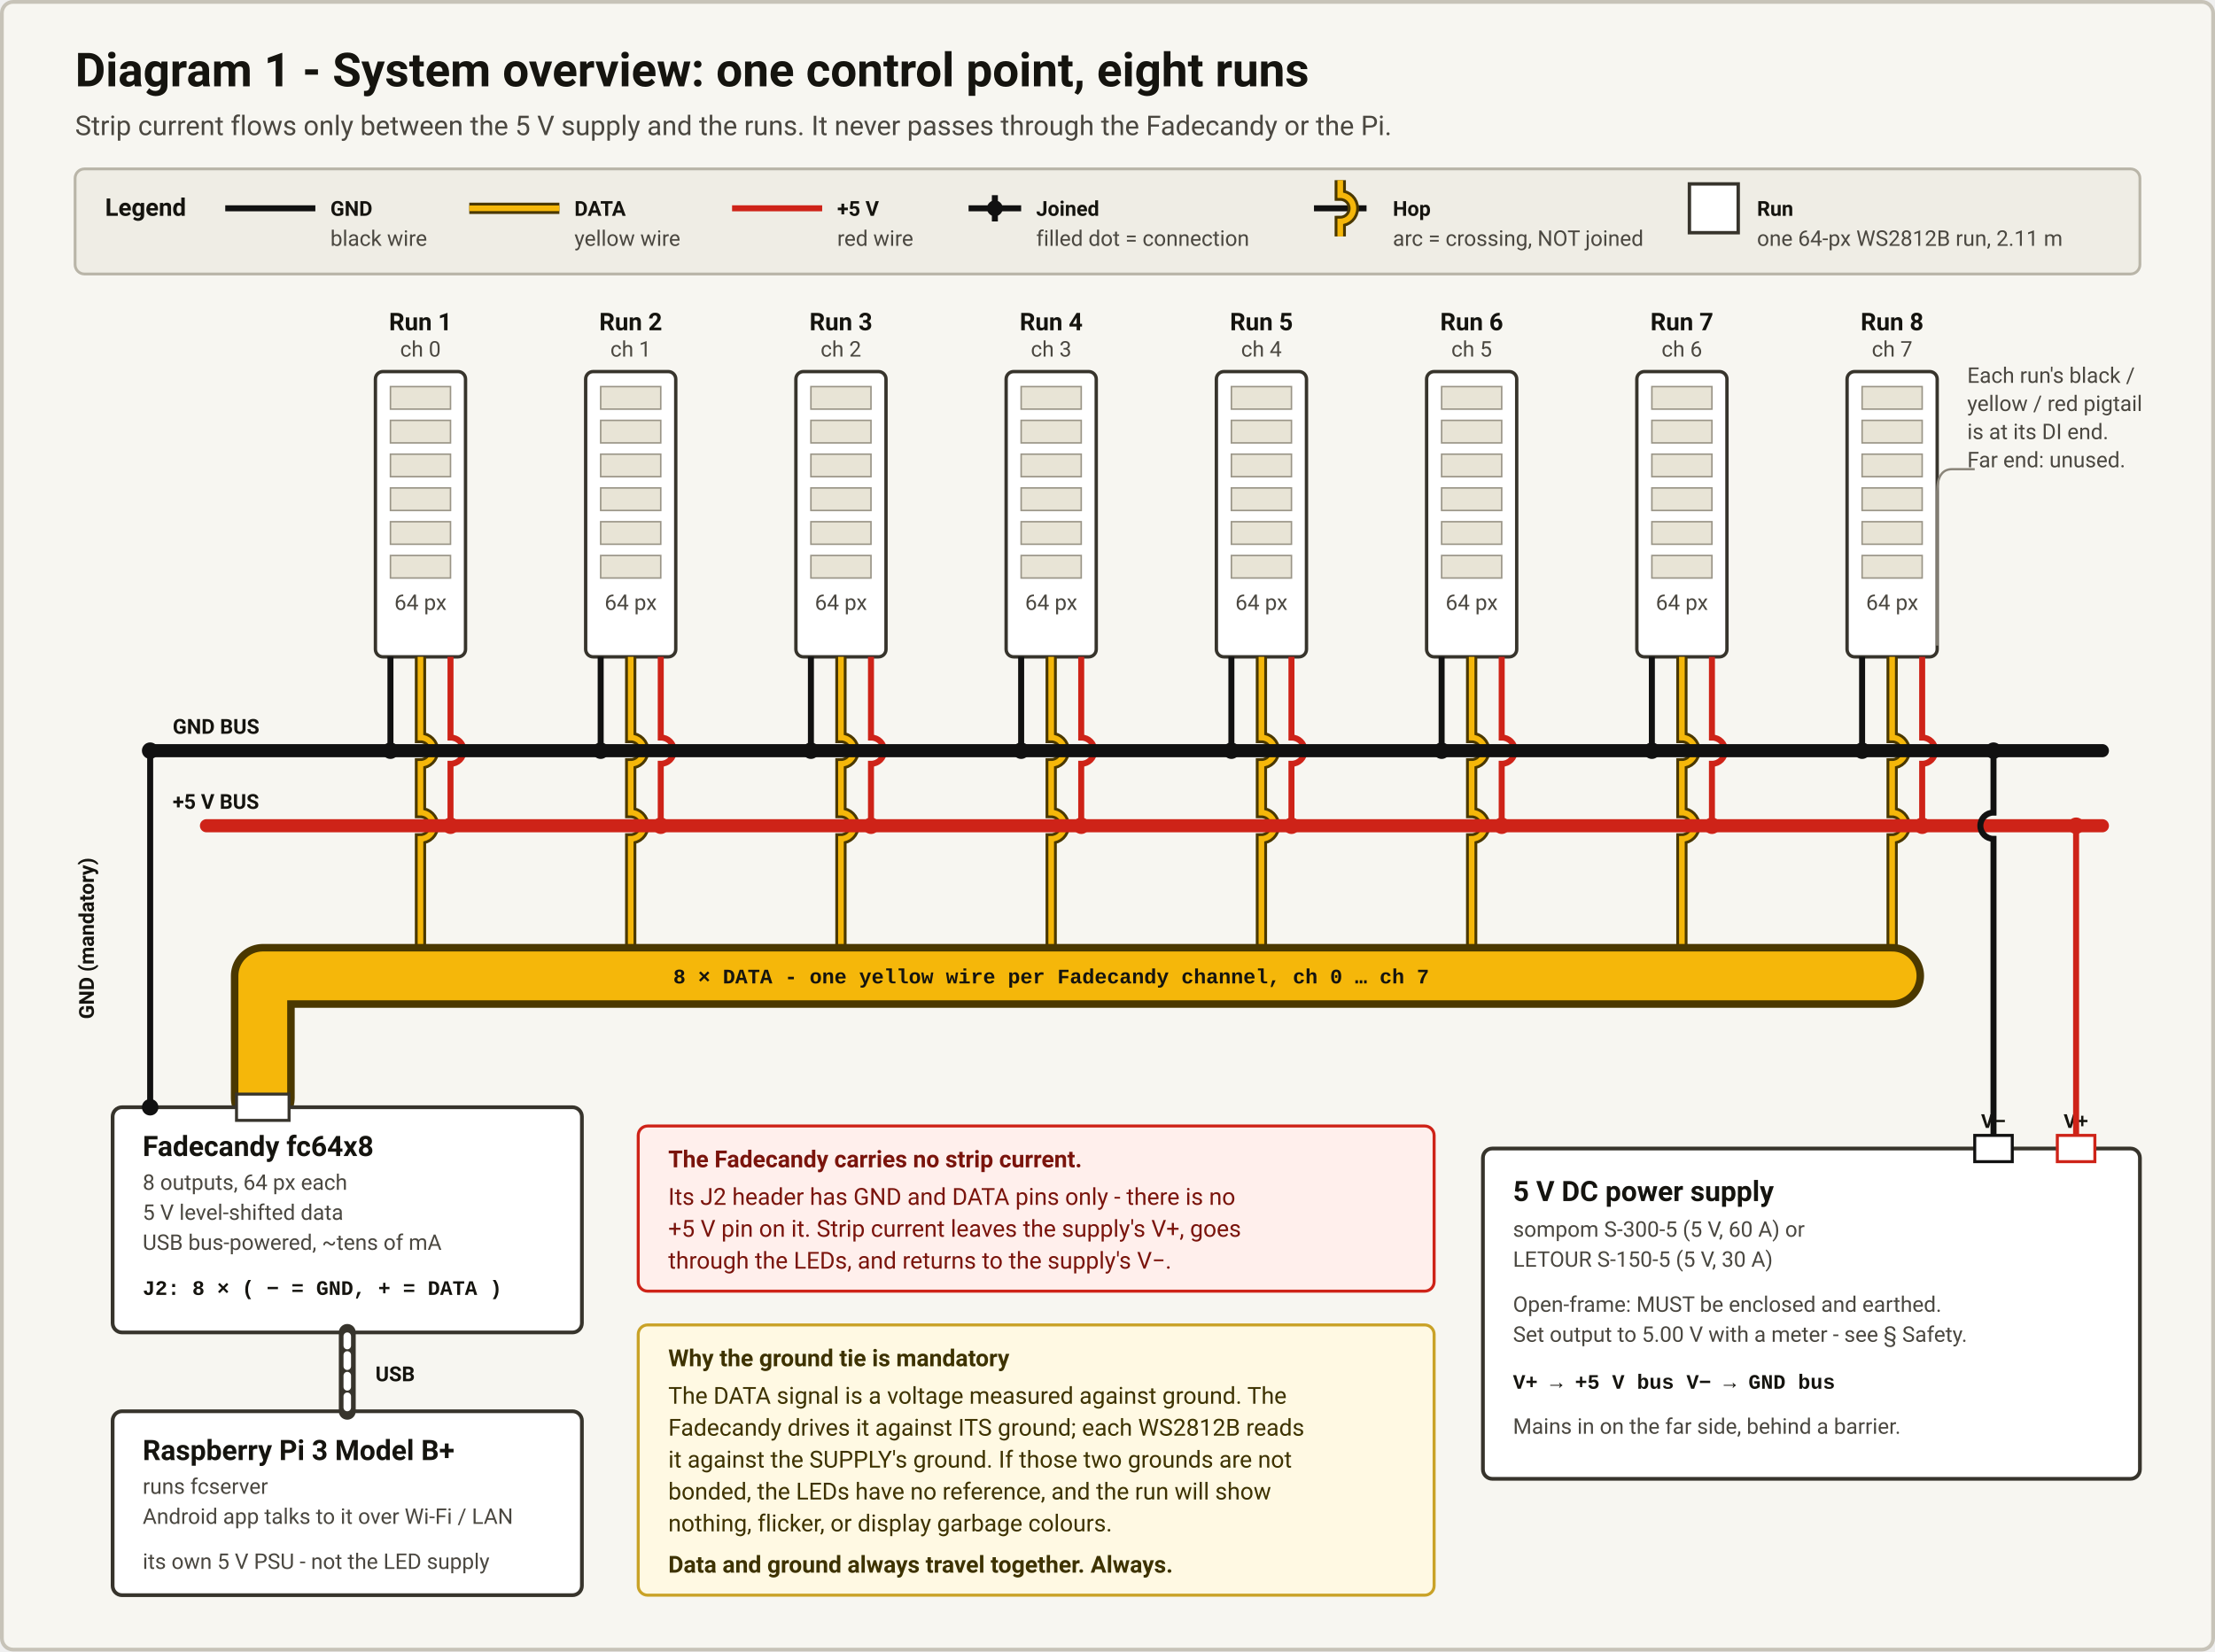
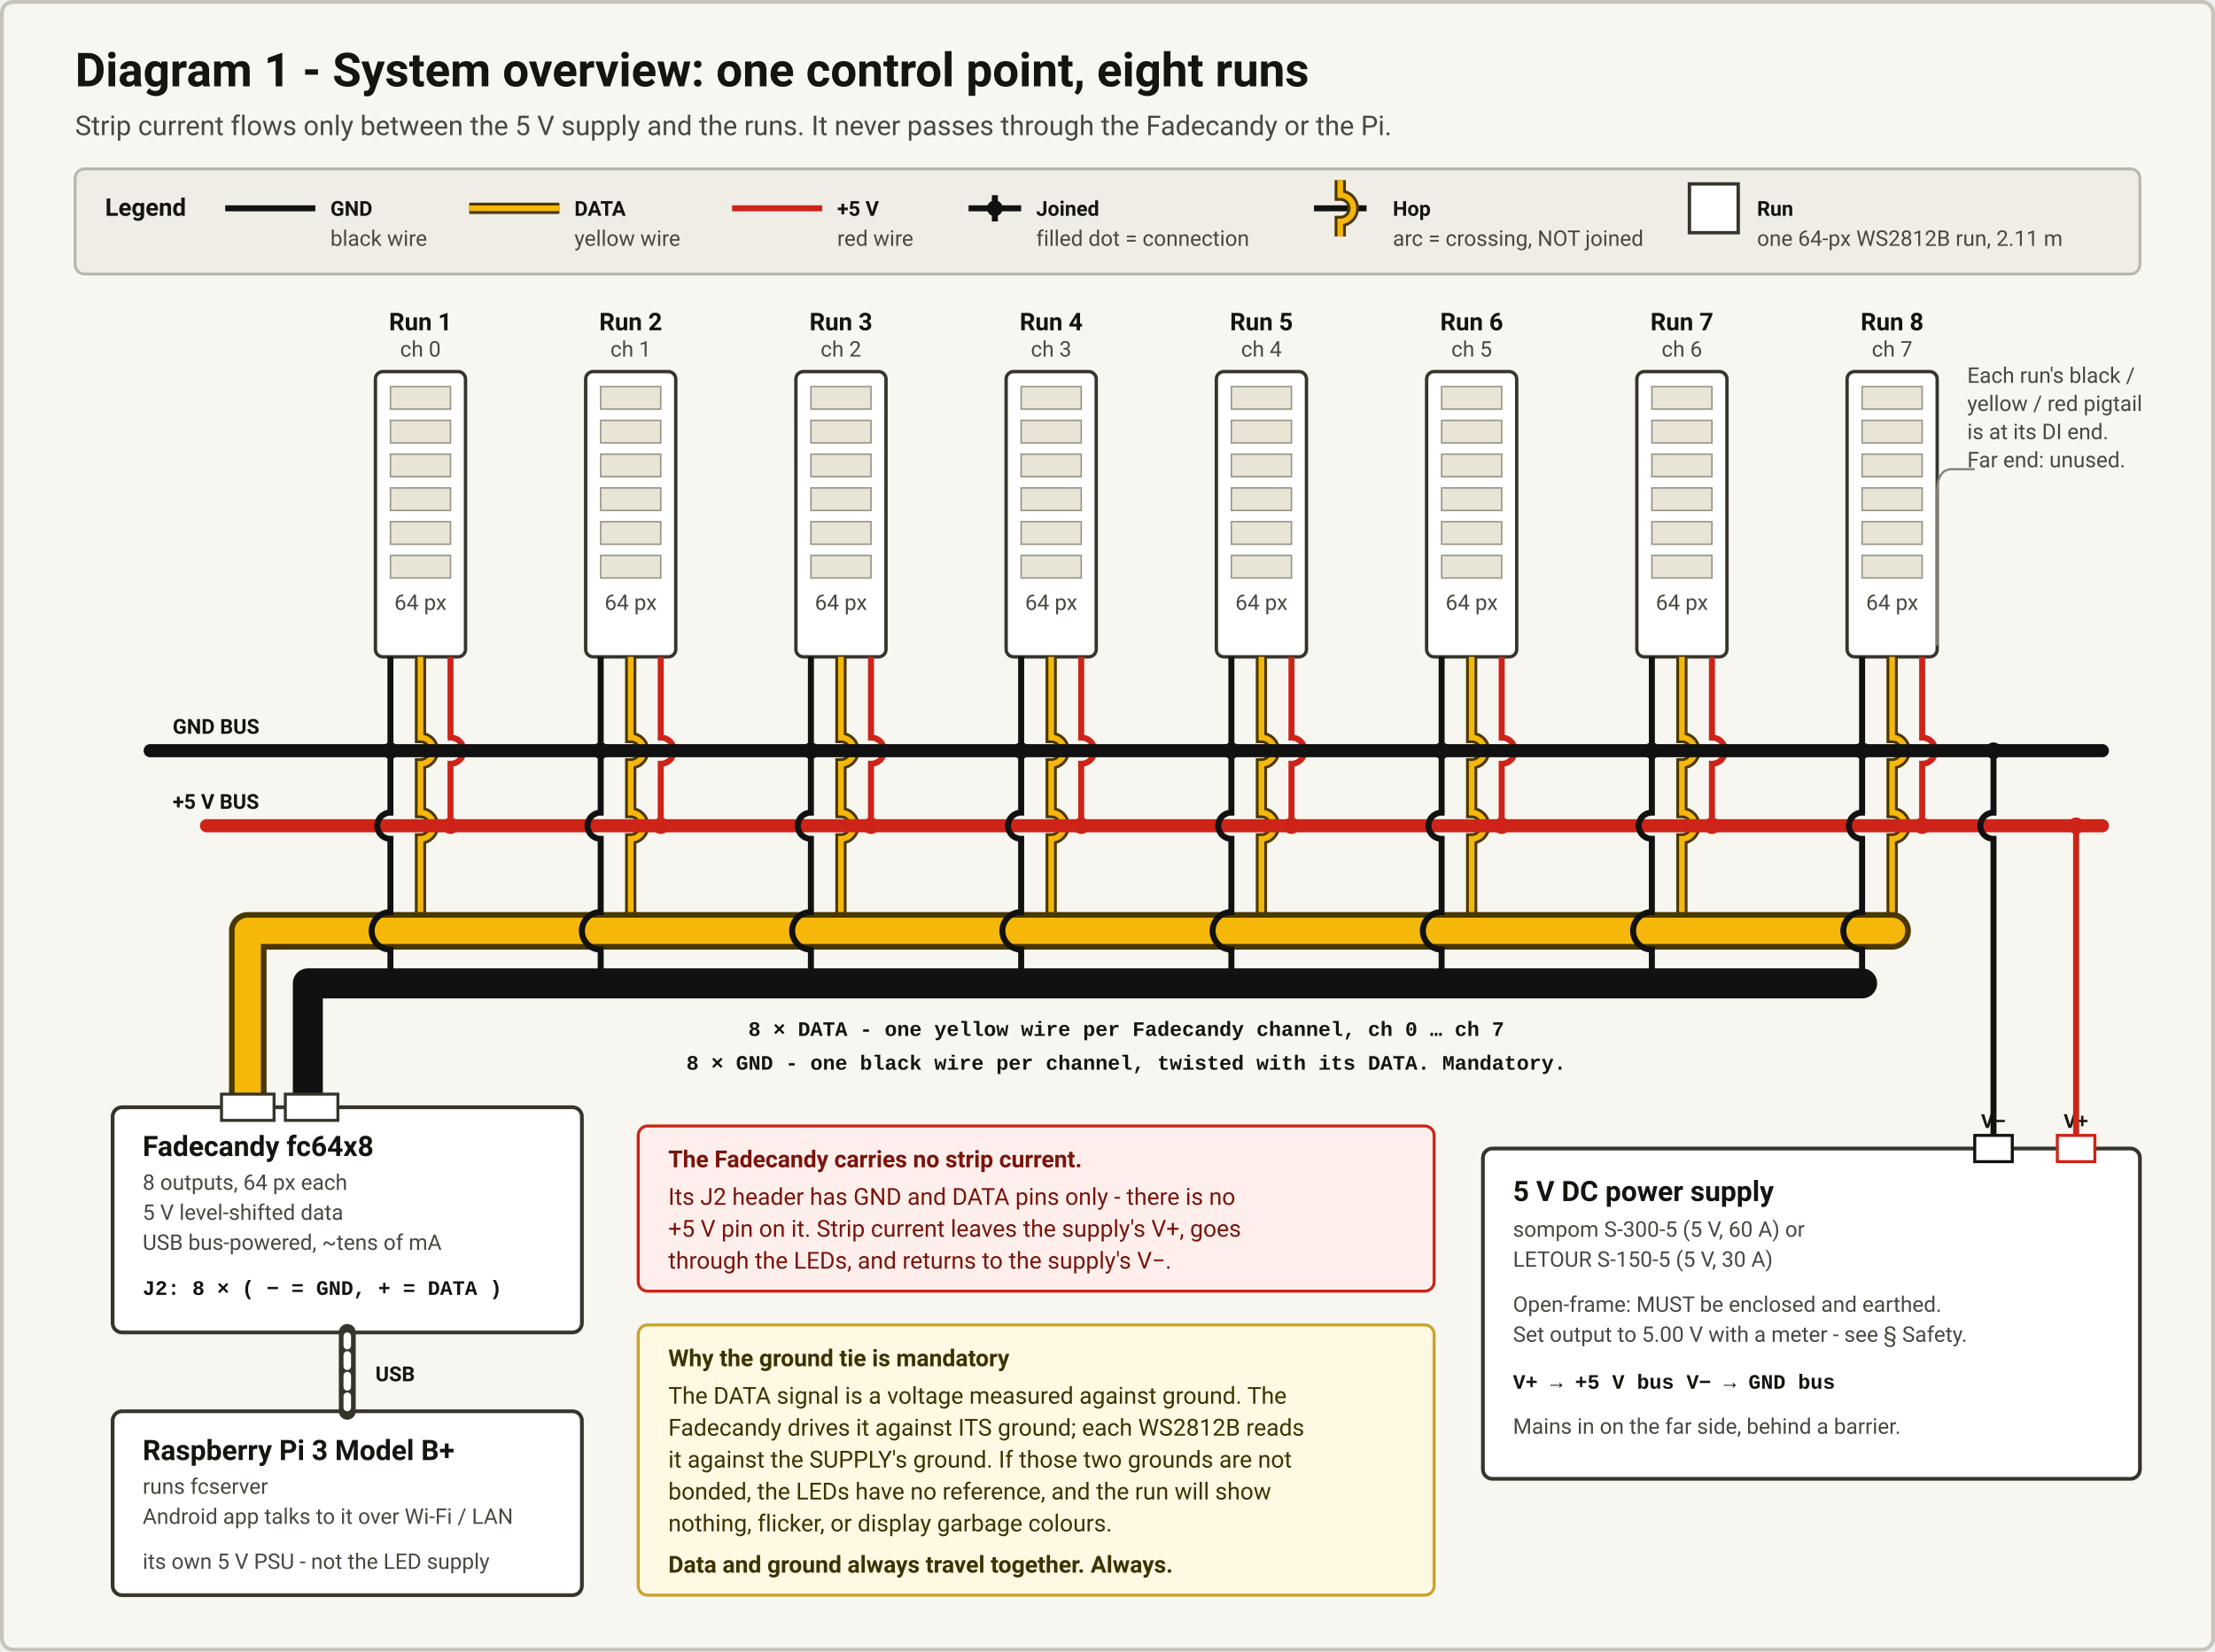
<svg xmlns="http://www.w3.org/2000/svg" viewBox="0 0 1180 880" width="1180" height="880" role="img" aria-labelledby="t1 d1">
  <style>
    .bg      { fill:#F7F6F1; stroke:#C7C3B8; stroke-width:2; }
    .ttl     { font:700 25px ui-sans-serif,system-ui,'Segoe UI',Roboto,Helvetica,Arial,sans-serif; fill:#15140F; }
    .sub     { font:400 14.5px ui-sans-serif,system-ui,'Segoe UI',Roboto,Helvetica,Arial,sans-serif; fill:#4A4740; }
    .lbl     { font:600 13px ui-sans-serif,system-ui,'Segoe UI',Roboto,Helvetica,Arial,sans-serif; fill:#15140F; }
    .lbls    { font:400 11.5px ui-sans-serif,system-ui,'Segoe UI',Roboto,Helvetica,Arial,sans-serif; fill:#4A4740; }
    .wlbl    { font:700 11px ui-sans-serif,system-ui,'Segoe UI',Roboto,Helvetica,Arial,sans-serif; fill:#15140F; }
    .boxttl  { font:700 15px ui-sans-serif,system-ui,'Segoe UI',Roboto,Helvetica,Arial,sans-serif; fill:#15140F; }
    .mono    { font:600 11px ui-monospace,'SFMono-Regular',Consolas,'Liberation Mono',monospace; fill:#15140F; }

    .box     { fill:#FFFFFF; stroke:#37342C; stroke-width:2; }
    .panel   { fill:#EFEDE5; stroke:#B9B5A8; stroke-width:1.5; }
    .strip   { fill:#FFFFFF; stroke:#37342C; stroke-width:1.8; }
    .led     { fill:#E8E4D6; stroke:#9A9587; stroke-width:0.8; }

    .gnd     { stroke:#111111; stroke-width:3.2; fill:none; }
    .pwr     { stroke:#CE2318; stroke-width:3.2; fill:none; }
    .datc    { stroke:#4A3800; stroke-width:6;   fill:none; }
    .dat     { stroke:#F5B70A; stroke-width:3;   fill:none; }

    .busg    { stroke:#111111; stroke-width:7; fill:none; stroke-linecap:round; }
    .busp    { stroke:#CE2318; stroke-width:7; fill:none; stroke-linecap:round; }

-     .bandc   { stroke:#4A3800; stroke-width:34; fill:none; stroke-linejoin:round; stroke-linecap:round; }
-     .band    { stroke:#F5B70A; stroke-width:26; fill:none; stroke-linejoin:round; stroke-linecap:round; }
+     .bandc   { stroke:#4A3800; stroke-width:20; fill:none; stroke-linejoin:round; stroke-linecap:round; }
+     .band    { stroke:#F5B70A; stroke-width:14; fill:none; stroke-linejoin:round; stroke-linecap:round; }
+     .bandg   { stroke:#111111; stroke-width:16; fill:none; stroke-linejoin:round; stroke-linecap:round; }

    .usbc    { stroke:#37342C; stroke-width:9; fill:none; stroke-linecap:round; }
    .usb     { stroke:#FFFFFF; stroke-width:4; fill:none; stroke-linecap:round; stroke-dasharray:6 5; }

    .dot     { fill:#111111; }
    .dotr    { fill:#CE2318; }
    .note    { fill:#FFF9E3; stroke:#C9A227; stroke-width:1.6; }
    .notet   { font:600 12.5px ui-sans-serif,system-ui,'Segoe UI',Roboto,Helvetica,Arial,sans-serif; fill:#3D3200; }
    .warn    { fill:#FFEFEC; stroke:#CE2318; stroke-width:1.6; }
    .warnt   { font:600 12.5px ui-sans-serif,system-ui,'Segoe UI',Roboto,Helvetica,Arial,sans-serif; fill:#7A140C; }
  </style>
  <rect class="bg" x="1" y="1" width="1178" height="878" rx="6" />
  <text class="ttl" x="40" y="46">Diagram 1 - System overview: one control point, eight runs</text>
  <text class="sub" x="40" y="72">Strip current flows only between the 5 V supply and the runs. It never passes through the Fadecandy or the Pi.</text>
  <rect class="panel" x="40" y="90" width="1100" height="56" rx="5" />
  <text class="lbl" x="56" y="115">Legend</text>
  <path class="gnd" d="M 120 111 H 168" />
  <text class="wlbl" x="176" y="115">GND</text>
  <text class="lbls" x="176" y="131">black wire</text>
  <path class="datc" d="M 250 111 H 298" />
  <path class="dat" d="M 250 111 H 298" />
  <text class="wlbl" x="306" y="115">DATA</text>
  <text class="lbls" x="306" y="131">yellow wire</text>
  <path class="pwr" d="M 390 111 H 438" />
  <text class="wlbl" x="446" y="115">+5 V</text>
  <text class="lbls" x="446" y="131">red wire</text>
  <path class="gnd" d="M 530 104 V 118" />
  <path class="gnd" d="M 516 111 H 544" />
  <circle class="dot" cx="530" cy="111" r="4.2" />
  <text class="wlbl" x="552" y="115">Joined</text>
  <text class="lbls" x="552" y="131">filled dot = connection</text>
  <path class="gnd" d="M 700 111 H 728" />
  <path class="datc" d="M 714 96 V 104 A 7 7 0 0 1 714 118 V 126" />
  <path class="dat" d="M 714 96 V 104 A 7 7 0 0 1 714 118 V 126" />
  <text class="wlbl" x="742" y="115">Hop</text>
  <text class="lbls" x="742" y="131">arc = crossing, NOT joined</text>
  <rect x="900" y="98" width="26" height="26" class="strip" />
  <text class="wlbl" x="936" y="115">Run</text>
  <text class="lbls" x="936" y="131">one 64-px WS2812B run, 2.11 m</text>
  <g>
    <text class="lbl" x="224" y="176" text-anchor="middle">Run 1</text>
    <text class="lbls" x="224" y="190" text-anchor="middle">ch 0</text>
    <rect class="strip" x="200" y="198" width="48" height="152" rx="4" />
    <text class="lbl" x="336" y="176" text-anchor="middle">Run 2</text>
    <text class="lbls" x="336" y="190" text-anchor="middle">ch 1</text>
    <rect class="strip" x="312" y="198" width="48" height="152" rx="4" />
    <text class="lbl" x="448" y="176" text-anchor="middle">Run 3</text>
    <text class="lbls" x="448" y="190" text-anchor="middle">ch 2</text>
    <rect class="strip" x="424" y="198" width="48" height="152" rx="4" />
    <text class="lbl" x="560" y="176" text-anchor="middle">Run 4</text>
    <text class="lbls" x="560" y="190" text-anchor="middle">ch 3</text>
    <rect class="strip" x="536" y="198" width="48" height="152" rx="4" />
    <text class="lbl" x="672" y="176" text-anchor="middle">Run 5</text>
    <text class="lbls" x="672" y="190" text-anchor="middle">ch 4</text>
    <rect class="strip" x="648" y="198" width="48" height="152" rx="4" />
    <text class="lbl" x="784" y="176" text-anchor="middle">Run 6</text>
    <text class="lbls" x="784" y="190" text-anchor="middle">ch 5</text>
    <rect class="strip" x="760" y="198" width="48" height="152" rx="4" />
    <text class="lbl" x="896" y="176" text-anchor="middle">Run 7</text>
    <text class="lbls" x="896" y="190" text-anchor="middle">ch 6</text>
    <rect class="strip" x="872" y="198" width="48" height="152" rx="4" />
    <text class="lbl" x="1008" y="176" text-anchor="middle">Run 8</text>
    <text class="lbls" x="1008" y="190" text-anchor="middle">ch 7</text>
    <rect class="strip" x="984" y="198" width="48" height="152" rx="4" />
  </g>
  <g>
    <g>
      <rect class="led" x="208" y="206" width="32" height="12" />
      <rect class="led" x="208" y="224" width="32" height="12" />
      <rect class="led" x="208" y="242" width="32" height="12" />
      <rect class="led" x="208" y="260" width="32" height="12" />
      <rect class="led" x="208" y="278" width="32" height="12" />
      <rect class="led" x="208" y="296" width="32" height="12" />
      <text class="lbls" x="224" y="325" text-anchor="middle">64 px</text>
    </g>
    <g>
      <rect class="led" x="320" y="206" width="32" height="12" />
      <rect class="led" x="320" y="224" width="32" height="12" />
      <rect class="led" x="320" y="242" width="32" height="12" />
      <rect class="led" x="320" y="260" width="32" height="12" />
      <rect class="led" x="320" y="278" width="32" height="12" />
      <rect class="led" x="320" y="296" width="32" height="12" />
      <text class="lbls" x="336" y="325" text-anchor="middle">64 px</text>
    </g>
    <g>
      <rect class="led" x="432" y="206" width="32" height="12" />
      <rect class="led" x="432" y="224" width="32" height="12" />
      <rect class="led" x="432" y="242" width="32" height="12" />
      <rect class="led" x="432" y="260" width="32" height="12" />
      <rect class="led" x="432" y="278" width="32" height="12" />
      <rect class="led" x="432" y="296" width="32" height="12" />
      <text class="lbls" x="448" y="325" text-anchor="middle">64 px</text>
    </g>
    <g>
      <rect class="led" x="544" y="206" width="32" height="12" />
      <rect class="led" x="544" y="224" width="32" height="12" />
      <rect class="led" x="544" y="242" width="32" height="12" />
      <rect class="led" x="544" y="260" width="32" height="12" />
      <rect class="led" x="544" y="278" width="32" height="12" />
      <rect class="led" x="544" y="296" width="32" height="12" />
      <text class="lbls" x="560" y="325" text-anchor="middle">64 px</text>
    </g>
    <g>
      <rect class="led" x="656" y="206" width="32" height="12" />
      <rect class="led" x="656" y="224" width="32" height="12" />
      <rect class="led" x="656" y="242" width="32" height="12" />
      <rect class="led" x="656" y="260" width="32" height="12" />
      <rect class="led" x="656" y="278" width="32" height="12" />
      <rect class="led" x="656" y="296" width="32" height="12" />
      <text class="lbls" x="672" y="325" text-anchor="middle">64 px</text>
    </g>
    <g>
      <rect class="led" x="768" y="206" width="32" height="12" />
      <rect class="led" x="768" y="224" width="32" height="12" />
      <rect class="led" x="768" y="242" width="32" height="12" />
      <rect class="led" x="768" y="260" width="32" height="12" />
      <rect class="led" x="768" y="278" width="32" height="12" />
      <rect class="led" x="768" y="296" width="32" height="12" />
      <text class="lbls" x="784" y="325" text-anchor="middle">64 px</text>
    </g>
    <g>
      <rect class="led" x="880" y="206" width="32" height="12" />
      <rect class="led" x="880" y="224" width="32" height="12" />
      <rect class="led" x="880" y="242" width="32" height="12" />
      <rect class="led" x="880" y="260" width="32" height="12" />
      <rect class="led" x="880" y="278" width="32" height="12" />
      <rect class="led" x="880" y="296" width="32" height="12" />
      <text class="lbls" x="896" y="325" text-anchor="middle">64 px</text>
    </g>
    <g>
      <rect class="led" x="992" y="206" width="32" height="12" />
      <rect class="led" x="992" y="224" width="32" height="12" />
      <rect class="led" x="992" y="242" width="32" height="12" />
      <rect class="led" x="992" y="260" width="32" height="12" />
      <rect class="led" x="992" y="278" width="32" height="12" />
      <rect class="led" x="992" y="296" width="32" height="12" />
      <text class="lbls" x="1008" y="325" text-anchor="middle">64 px</text>
    </g>
  </g>
  <g>
    <path class="gnd" d="M 208 350 V 400" />
    <path class="gnd" d="M 320 350 V 400" />
    <path class="gnd" d="M 432 350 V 400" />
    <path class="gnd" d="M 544 350 V 400" />
    <path class="gnd" d="M 656 350 V 400" />
    <path class="gnd" d="M 768 350 V 400" />
    <path class="gnd" d="M 880 350 V 400" />
    <path class="gnd" d="M 992 350 V 400" />
    <path class="pwr" d="M 240 350 V 393 A 7 7 0 0 1 240 407 V 440" />
    <path class="pwr" d="M 352 350 V 393 A 7 7 0 0 1 352 407 V 440" />
    <path class="pwr" d="M 464 350 V 393 A 7 7 0 0 1 464 407 V 440" />
    <path class="pwr" d="M 576 350 V 393 A 7 7 0 0 1 576 407 V 440" />
    <path class="pwr" d="M 688 350 V 393 A 7 7 0 0 1 688 407 V 440" />
    <path class="pwr" d="M 800 350 V 393 A 7 7 0 0 1 800 407 V 440" />
    <path class="pwr" d="M 912 350 V 393 A 7 7 0 0 1 912 407 V 440" />
    <path class="pwr" d="M 1024 350 V 393 A 7 7 0 0 1 1024 407 V 440" />
    <g>
-       <path class="datc" d="M 224 350 V 393 A 7 7 0 0 1 224 407 V 433 A 7 7 0 0 1 224 447 V 507" />
-       <path class="dat" d="M 224 350 V 393 A 7 7 0 0 1 224 407 V 433 A 7 7 0 0 1 224 447 V 507" />
-       <path class="datc" d="M 336 350 V 393 A 7 7 0 0 1 336 407 V 433 A 7 7 0 0 1 336 447 V 507" />
-       <path class="dat" d="M 336 350 V 393 A 7 7 0 0 1 336 407 V 433 A 7 7 0 0 1 336 447 V 507" />
-       <path class="datc" d="M 448 350 V 393 A 7 7 0 0 1 448 407 V 433 A 7 7 0 0 1 448 447 V 507" />
-       <path class="dat" d="M 448 350 V 393 A 7 7 0 0 1 448 407 V 433 A 7 7 0 0 1 448 447 V 507" />
-       <path class="datc" d="M 560 350 V 393 A 7 7 0 0 1 560 407 V 433 A 7 7 0 0 1 560 447 V 507" />
-       <path class="dat" d="M 560 350 V 393 A 7 7 0 0 1 560 407 V 433 A 7 7 0 0 1 560 447 V 507" />
-       <path class="datc" d="M 672 350 V 393 A 7 7 0 0 1 672 407 V 433 A 7 7 0 0 1 672 447 V 507" />
-       <path class="dat" d="M 672 350 V 393 A 7 7 0 0 1 672 407 V 433 A 7 7 0 0 1 672 447 V 507" />
-       <path class="datc" d="M 784 350 V 393 A 7 7 0 0 1 784 407 V 433 A 7 7 0 0 1 784 447 V 507" />
-       <path class="dat" d="M 784 350 V 393 A 7 7 0 0 1 784 407 V 433 A 7 7 0 0 1 784 447 V 507" />
-       <path class="datc" d="M 896 350 V 393 A 7 7 0 0 1 896 407 V 433 A 7 7 0 0 1 896 447 V 507" />
-       <path class="dat" d="M 896 350 V 393 A 7 7 0 0 1 896 407 V 433 A 7 7 0 0 1 896 447 V 507" />
-       <path class="datc" d="M 1008 350 V 393 A 7 7 0 0 1 1008 407 V 433 A 7 7 0 0 1 1008 447 V 507" />
-       <path class="dat" d="M 1008 350 V 393 A 7 7 0 0 1 1008 407 V 433 A 7 7 0 0 1 1008 447 V 507" />
+       <path class="datc" d="M 224 350 V 393 A 7 7 0 0 1 224 407 V 433 A 7 7 0 0 1 224 447 V 496" />
+       <path class="dat" d="M 224 350 V 393 A 7 7 0 0 1 224 407 V 433 A 7 7 0 0 1 224 447 V 496" />
+       <path class="datc" d="M 336 350 V 393 A 7 7 0 0 1 336 407 V 433 A 7 7 0 0 1 336 447 V 496" />
+       <path class="dat" d="M 336 350 V 393 A 7 7 0 0 1 336 407 V 433 A 7 7 0 0 1 336 447 V 496" />
+       <path class="datc" d="M 448 350 V 393 A 7 7 0 0 1 448 407 V 433 A 7 7 0 0 1 448 447 V 496" />
+       <path class="dat" d="M 448 350 V 393 A 7 7 0 0 1 448 407 V 433 A 7 7 0 0 1 448 447 V 496" />
+       <path class="datc" d="M 560 350 V 393 A 7 7 0 0 1 560 407 V 433 A 7 7 0 0 1 560 447 V 496" />
+       <path class="dat" d="M 560 350 V 393 A 7 7 0 0 1 560 407 V 433 A 7 7 0 0 1 560 447 V 496" />
+       <path class="datc" d="M 672 350 V 393 A 7 7 0 0 1 672 407 V 433 A 7 7 0 0 1 672 447 V 496" />
+       <path class="dat" d="M 672 350 V 393 A 7 7 0 0 1 672 407 V 433 A 7 7 0 0 1 672 447 V 496" />
+       <path class="datc" d="M 784 350 V 393 A 7 7 0 0 1 784 407 V 433 A 7 7 0 0 1 784 447 V 496" />
+       <path class="dat" d="M 784 350 V 393 A 7 7 0 0 1 784 407 V 433 A 7 7 0 0 1 784 447 V 496" />
+       <path class="datc" d="M 896 350 V 393 A 7 7 0 0 1 896 407 V 433 A 7 7 0 0 1 896 447 V 496" />
+       <path class="dat" d="M 896 350 V 393 A 7 7 0 0 1 896 407 V 433 A 7 7 0 0 1 896 447 V 496" />
+       <path class="datc" d="M 1008 350 V 393 A 7 7 0 0 1 1008 407 V 433 A 7 7 0 0 1 1008 447 V 496" />
+       <path class="dat" d="M 1008 350 V 393 A 7 7 0 0 1 1008 407 V 433 A 7 7 0 0 1 1008 447 V 496" />
    </g>
  </g>
  <path d="M 1052 250 H 1040 Q 1032 250 1032 262 V 344" fill="none" stroke="#8A857A" stroke-width="1.2" />
  <text class="lbls" x="1048" y="204">Each run's black /</text>
  <text class="lbls" x="1048" y="219">yellow / red pigtail</text>
  <text class="lbls" x="1048" y="234">is at its DI end.</text>
  <text class="lbls" x="1048" y="249">Far end: unused.</text>
  <path class="busg" d="M 80 400 H 1120" />
  <path class="busp" d="M 110 440 H 1120" />
  <g>
    <circle class="dot" cx="208" cy="400" r="4.4" />
    <circle class="dot" cx="320" cy="400" r="4.4" />
    <circle class="dot" cx="432" cy="400" r="4.4" />
    <circle class="dot" cx="544" cy="400" r="4.4" />
    <circle class="dot" cx="656" cy="400" r="4.4" />
    <circle class="dot" cx="768" cy="400" r="4.4" />
    <circle class="dot" cx="880" cy="400" r="4.4" />
    <circle class="dot" cx="992" cy="400" r="4.4" />
    <circle class="dotr" cx="240" cy="440" r="4.4" />
    <circle class="dotr" cx="352" cy="440" r="4.4" />
    <circle class="dotr" cx="464" cy="440" r="4.4" />
    <circle class="dotr" cx="576" cy="440" r="4.4" />
    <circle class="dotr" cx="688" cy="440" r="4.4" />
    <circle class="dotr" cx="800" cy="440" r="4.4" />
    <circle class="dotr" cx="912" cy="440" r="4.4" />
    <circle class="dotr" cx="1024" cy="440" r="4.4" />
  </g>
  <text class="wlbl" x="92" y="391">GND BUS</text>
  <text class="wlbl" x="92" y="431">+5 V BUS</text>
-   <path class="bandc" d="M 1008 520 H 140 V 585" />
-   <path class="band" d="M 1008 520 H 140 V 585" />
-   <text class="mono" x="560" y="524" text-anchor="middle">8 × DATA  -  one yellow wire per Fadecandy channel, ch 0 … ch 7</text>
+   <path class="bandc" d="M 1008 496 H 132 V 585" />
+   <path class="band" d="M 1008 496 H 132 V 585" />
+   <g>
+     <path class="gnd" d="M 208 400 V 433 A 7 7 0 0 0 208 447 V 486 A 10 10 0 0 0 208 506 V 524" />
+     <path class="gnd" d="M 320 400 V 433 A 7 7 0 0 0 320 447 V 486 A 10 10 0 0 0 320 506 V 524" />
+     <path class="gnd" d="M 432 400 V 433 A 7 7 0 0 0 432 447 V 486 A 10 10 0 0 0 432 506 V 524" />
+     <path class="gnd" d="M 544 400 V 433 A 7 7 0 0 0 544 447 V 486 A 10 10 0 0 0 544 506 V 524" />
+     <path class="gnd" d="M 656 400 V 433 A 7 7 0 0 0 656 447 V 486 A 10 10 0 0 0 656 506 V 524" />
+     <path class="gnd" d="M 768 400 V 433 A 7 7 0 0 0 768 447 V 486 A 10 10 0 0 0 768 506 V 524" />
+     <path class="gnd" d="M 880 400 V 433 A 7 7 0 0 0 880 447 V 486 A 10 10 0 0 0 880 506 V 524" />
+     <path class="gnd" d="M 992 400 V 433 A 7 7 0 0 0 992 447 V 486 A 10 10 0 0 0 992 506 V 524" />
+   </g>
+   <path class="bandg" d="M 992 524 H 164 V 585" />
+   <text class="mono" x="600" y="552" text-anchor="middle">8 × DATA  -  one yellow wire per Fadecandy channel, ch 0 … ch 7</text>
+   <text class="mono" x="600" y="570" text-anchor="middle">8 × GND  -  one black wire per channel, twisted with its DATA.  Mandatory.</text>
  <rect class="box" x="60" y="590" width="250" height="120" rx="5" />
  <text class="boxttl" x="76" y="616">Fadecandy fc64x8</text>
  <text class="lbls" x="76" y="634">8 outputs, 64 px each</text>
  <text class="lbls" x="76" y="650">5 V level-shifted data</text>
  <text class="lbls" x="76" y="666">USB bus-powered, ~tens of mA</text>
  <text class="mono" x="76" y="690">J2: 8 × ( − = GND, + = DATA )</text>
-   <rect x="126" y="583" width="28" height="14" fill="#FFFFFF" stroke="#37342C" stroke-width="1.6" />
-   <path class="gnd" d="M 80 590 V 400" />
-   <circle class="dot" cx="80" cy="400" r="4.4" />
-   <circle class="dot" cx="80" cy="590" r="4.4" />
-   <text class="wlbl" x="50" y="500" transform="rotate(-90 50 500)" text-anchor="middle">GND  (mandatory)</text>
+   <rect x="118" y="583" width="28" height="14" fill="#FFFFFF" stroke="#37342C" stroke-width="1.6" />
+   <rect x="152" y="583" width="28" height="14" fill="#FFFFFF" stroke="#37342C" stroke-width="1.6" />
  <rect class="box" x="60" y="752" width="250" height="98" rx="5" />
  <text class="boxttl" x="76" y="778">Raspberry Pi 3 Model B+</text>
  <text class="lbls" x="76" y="796">runs fcserver</text>
  <text class="lbls" x="76" y="812">Android app talks to it over Wi-Fi / LAN</text>
  <text class="lbls" x="76" y="836">its own 5 V PSU - not the LED supply</text>
  <path class="usbc" d="M 185 752 V 710" />
  <path class="usb" d="M 185 750 V 712" />
  <text class="wlbl" x="200" y="736">USB</text>
  <rect class="box" x="790" y="612" width="350" height="176" rx="5" />
  <text class="boxttl" x="806" y="640">5 V DC power supply</text>
  <text class="lbls" x="806" y="659">sompom S-300-5  (5 V, 60 A)  or</text>
  <text class="lbls" x="806" y="675">LETOUR S-150-5  (5 V, 30 A)</text>
  <text class="lbls" x="806" y="699">Open-frame: MUST be enclosed and earthed.</text>
  <text class="lbls" x="806" y="715">Set output to 5.00 V with a meter - see § Safety.</text>
  <text class="mono" x="806" y="740">V+  → +5 V bus      V−  → GND bus</text>
  <text class="lbls" x="806" y="764">Mains in on the far side, behind a barrier.</text>
  <rect x="1052" y="605" width="20" height="14" fill="#FFFFFF" stroke="#111111" stroke-width="1.6" />
  <text class="mono" x="1062" y="601" text-anchor="middle">V−</text>
  <rect x="1096" y="605" width="20" height="14" fill="#FFFFFF" stroke="#CE2318" stroke-width="1.6" />
  <text class="mono" x="1106" y="601" text-anchor="middle">V+</text>
  <path class="gnd" d="M 1062 605 V 447 A 7 7 0 0 1 1062 433 V 400" />
  <circle class="dot" cx="1062" cy="400" r="4.4" />
  <path class="pwr" d="M 1106 605 V 440" />
  <circle class="dotr" cx="1106" cy="440" r="4.4" />
  <rect class="warn" x="340" y="600" width="424" height="88" rx="5" />
  <text class="warnt" x="356" y="622">The Fadecandy carries no strip current.</text>
  <text class="warnt" x="356" y="642" style="font-weight:400">Its J2 header has GND and DATA pins only - there is no</text>
  <text class="warnt" x="356" y="659" style="font-weight:400">+5 V pin on it. Strip current leaves the supply's V+, goes</text>
  <text class="warnt" x="356" y="676" style="font-weight:400">through the LEDs, and returns to the supply's V−.</text>
  <rect class="note" x="340" y="706" width="424" height="144" rx="5" />
  <text class="notet" x="356" y="728">Why the ground tie is mandatory</text>
  <text class="notet" x="356" y="748" style="font-weight:400">The DATA signal is a voltage measured against ground. The</text>
  <text class="notet" x="356" y="765" style="font-weight:400">Fadecandy drives it against ITS ground; each WS2812B reads</text>
  <text class="notet" x="356" y="782" style="font-weight:400">it against the SUPPLY's ground. If those two grounds are not</text>
  <text class="notet" x="356" y="799" style="font-weight:400">bonded, the LEDs have no reference, and the run will show</text>
  <text class="notet" x="356" y="816" style="font-weight:400">nothing, flicker, or display garbage colours.</text>
  <text class="notet" x="356" y="838">Data and ground always travel together. Always.</text>
</svg>
